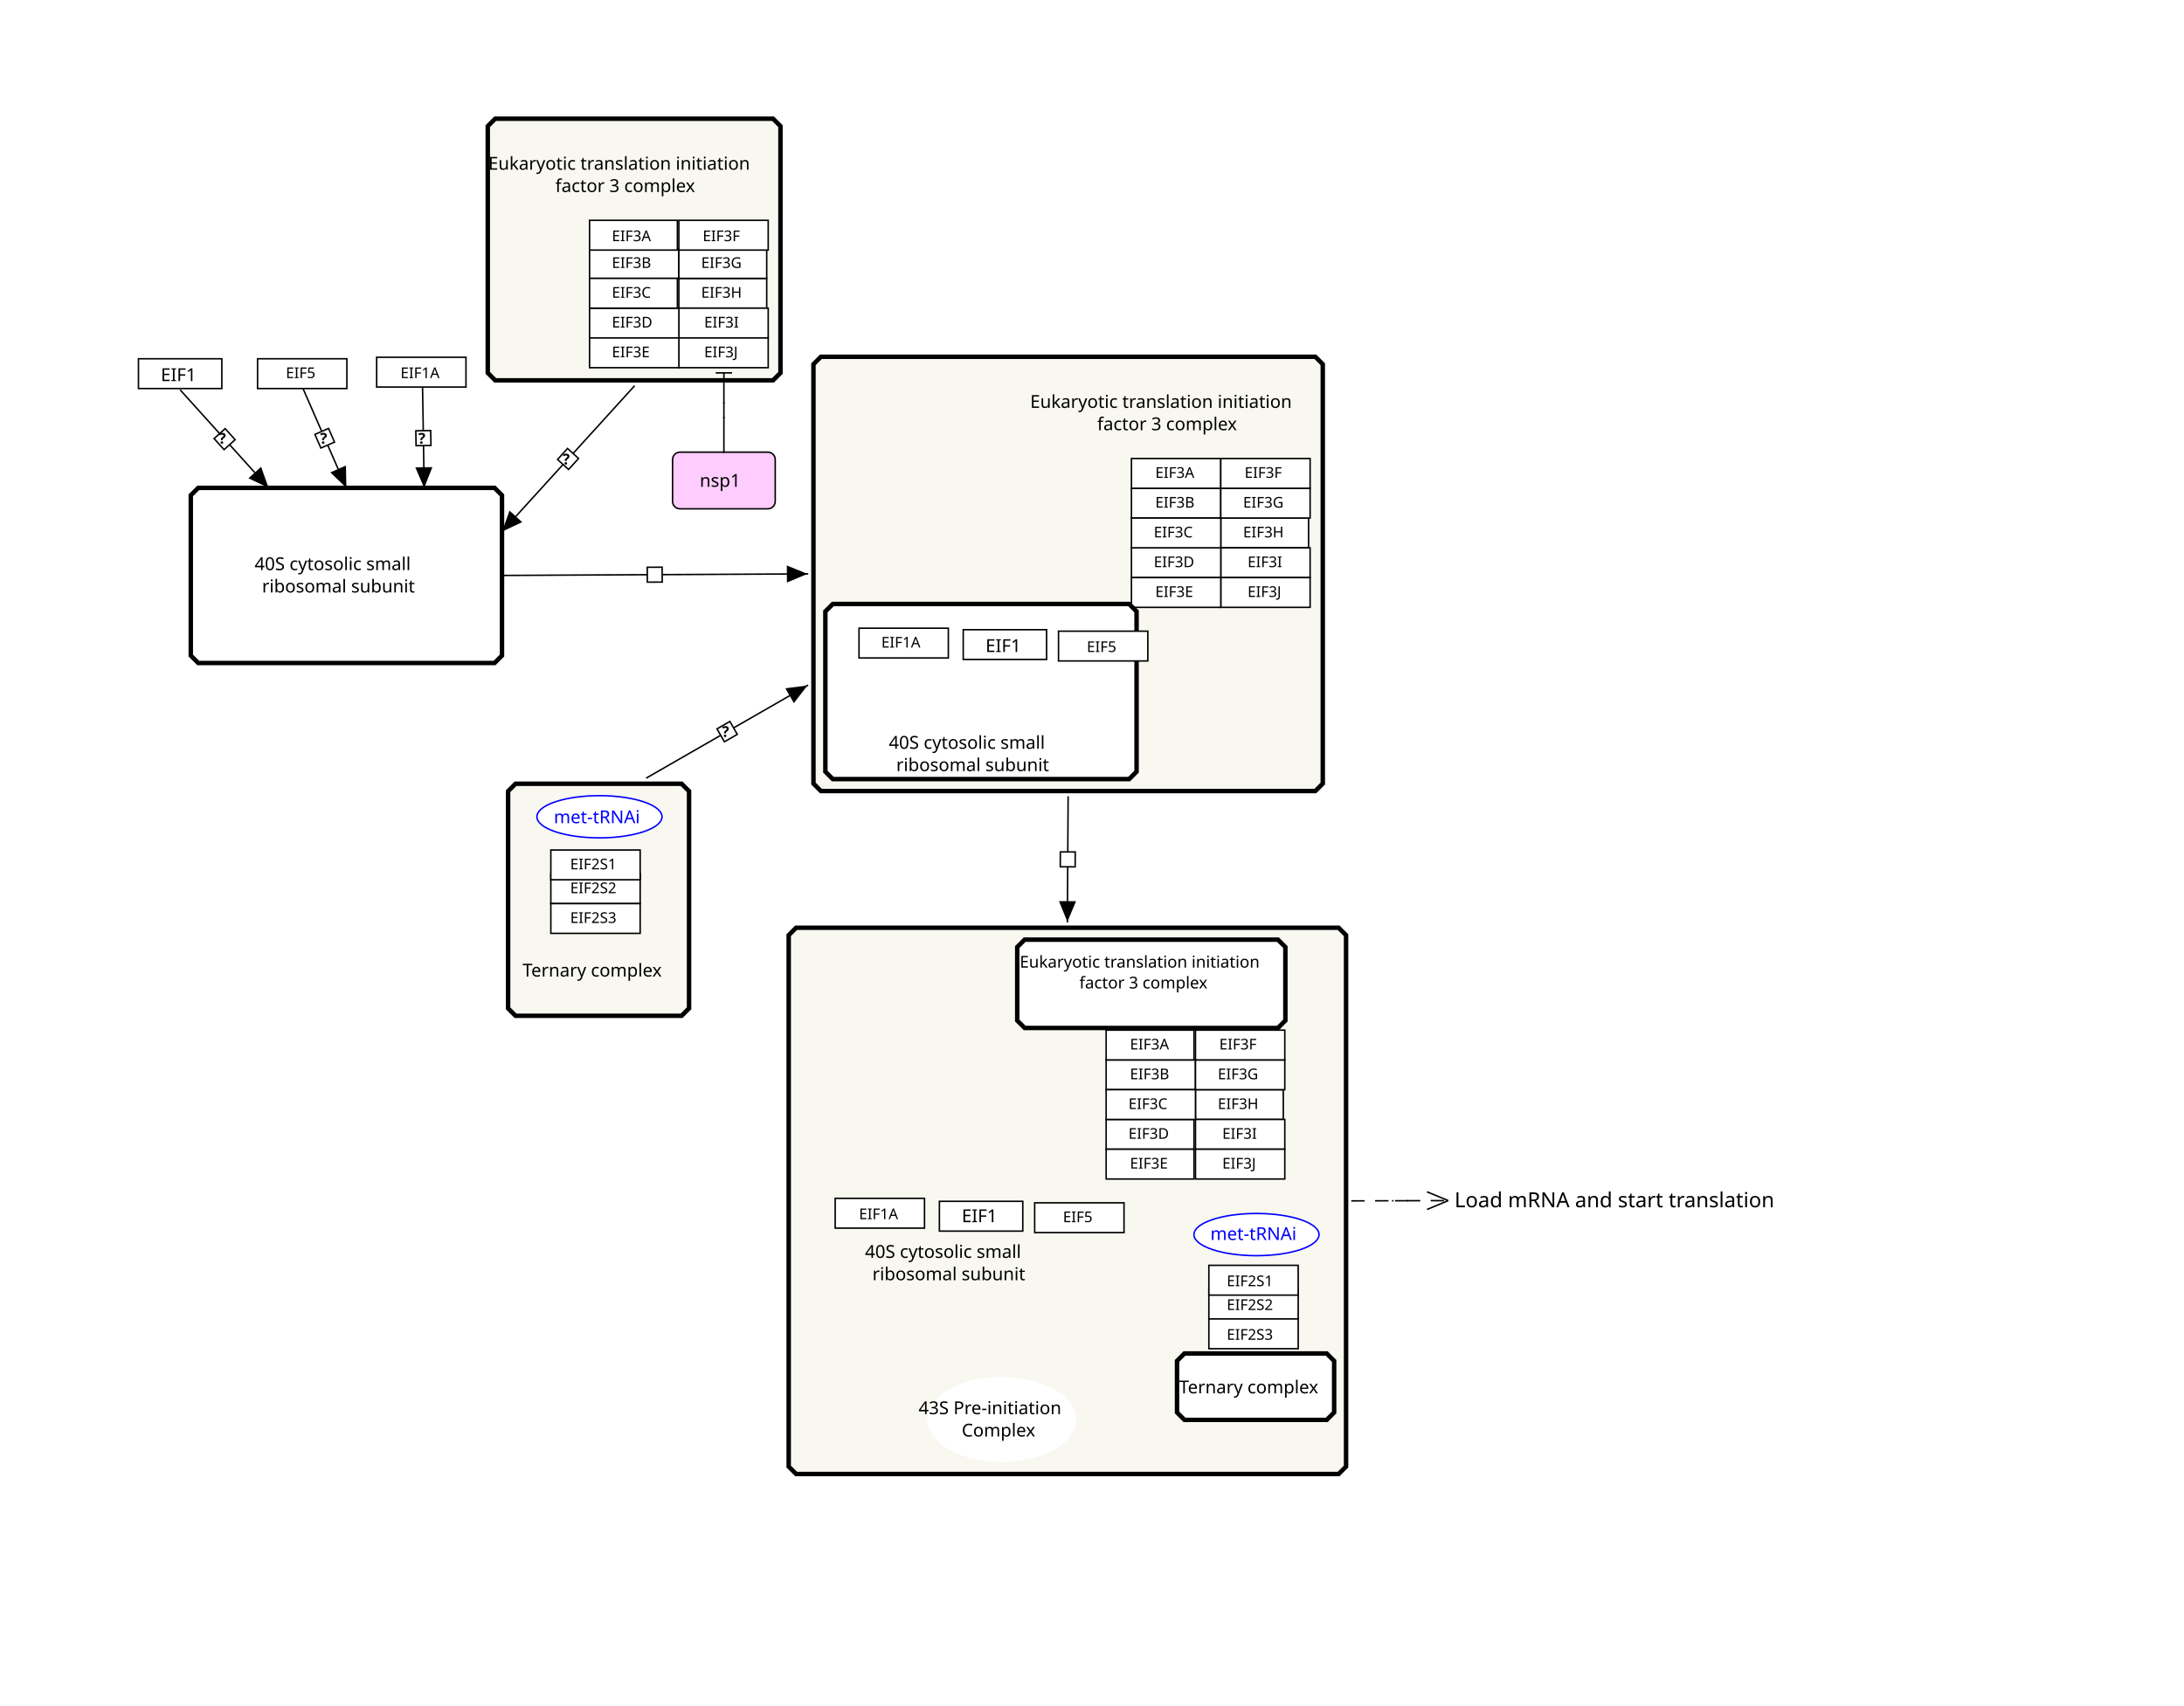
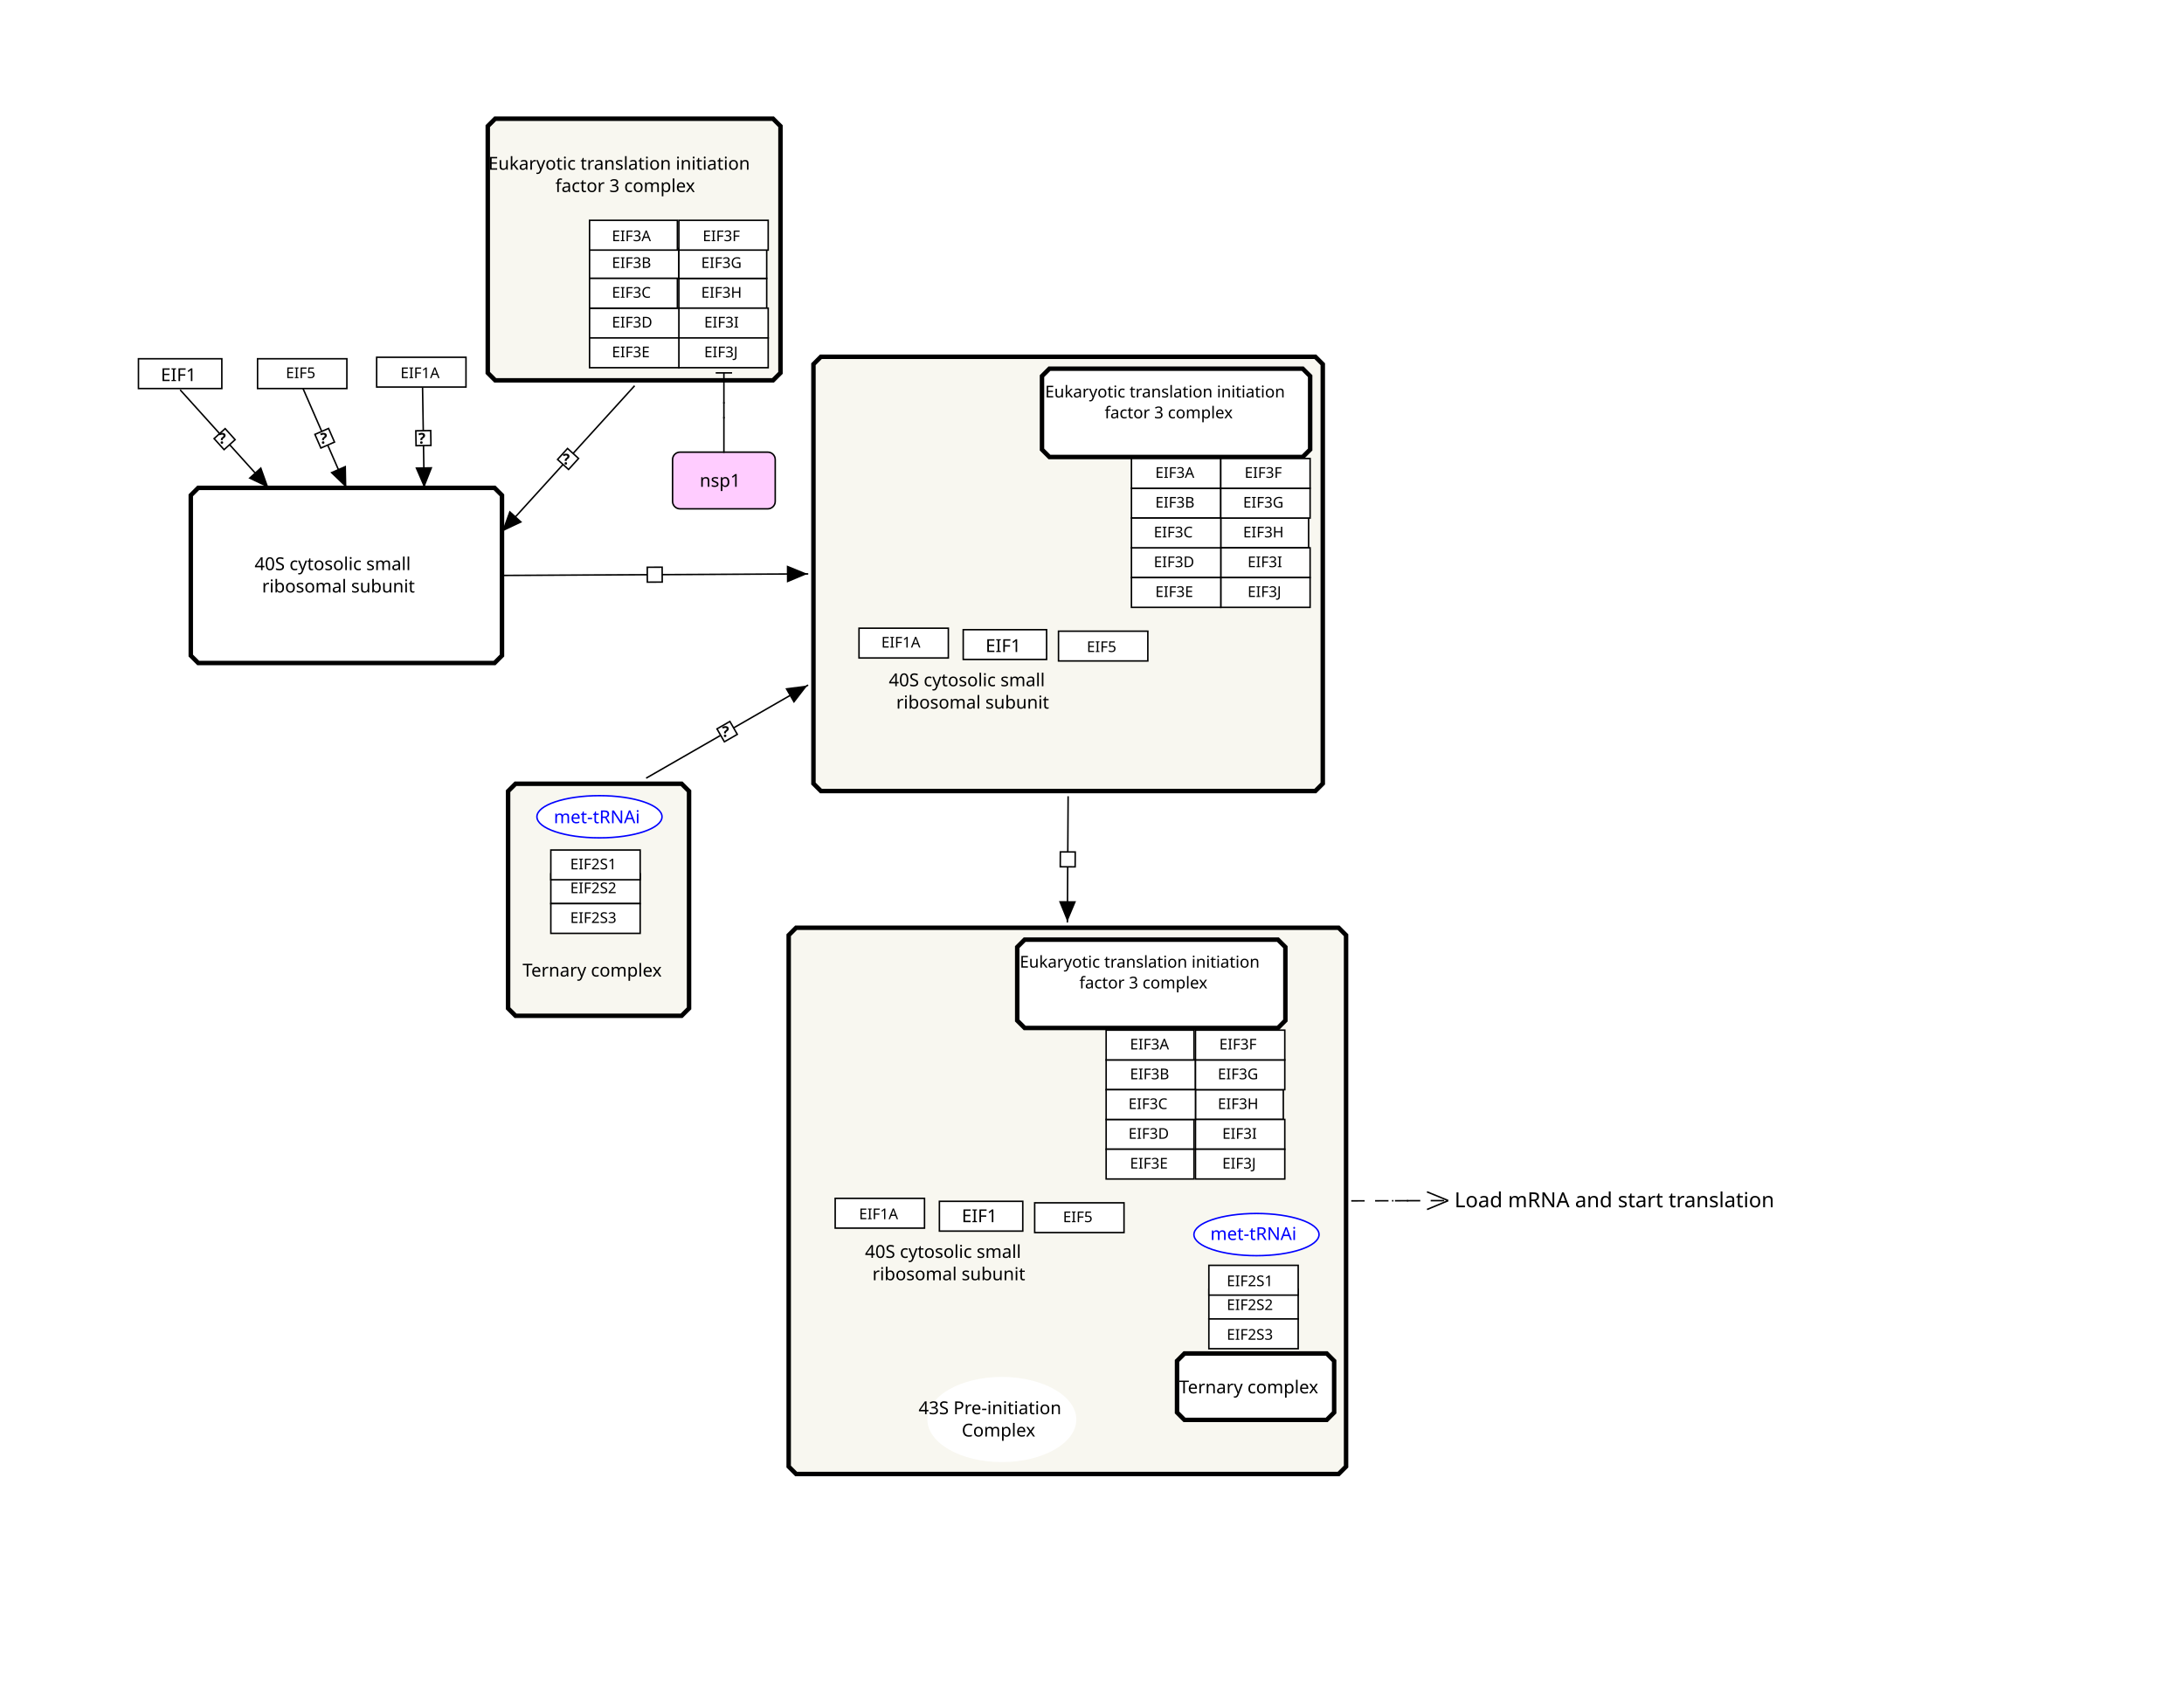
<svg xmlns="http://www.w3.org/2000/svg" fill-opacity="1" color-rendering="auto" color-interpolation="auto" text-rendering="auto" stroke="black" stroke-linecap="square" stroke-miterlimit="10" shape-rendering="auto" stroke-opacity="1" fill="black" stroke-dasharray="none" font-weight="normal" stroke-width="1" viewBox="0 0 1467 1146" font-family="'Dialog'" font-style="normal" stroke-linejoin="miter" font-size="12px" stroke-dashoffset="0" image-rendering="auto">
  <defs id="genericDefs" />
  <g />
  <defs id="genericDefs" />
  <g>
    <g fill="white" text-rendering="geometricPrecision" color-interpolation="linearRGB" color-rendering="optimizeQuality" stroke="white" image-rendering="optimizeQuality">
      <rect x="-1" width="1469" height="1148" y="-1" stroke="none" />
      <path fill="rgb(248,247,240)" d="M551.399 239.663 L883.521 239.663 L888.521 244.663 L888.521 526.374 L883.521 531.374 L551.399 531.374 L546.399 526.374 L546.399 244.663 Z" fill-rule="evenodd" stroke="none" />
      <path fill="none" d="M551.399 239.663 L883.521 239.663 L888.521 244.663 L888.521 526.374 L883.521 531.374 L551.399 531.374 L546.399 526.374 L546.399 244.663 Z" stroke-width="3" fill-rule="evenodd" stroke="black" />
-       <text fill="black" x="692" xml:space="preserve" y="274" font-family="sans-serif" stroke="none">Eukaryotic translation initiation</text>
-       <text fill="black" x="737" xml:space="preserve" y="289" font-family="sans-serif" stroke="none">factor 3 complex</text>
+       <text fill="black" x="597" xml:space="preserve" y="461" font-family="sans-serif" stroke="none">40S cytosolic small </text>
+       <text fill="black" x="602" xml:space="preserve" y="476" font-family="sans-serif" stroke="none">ribosomal subunit</text>
+       <path d="M704.908 247.663 L875.03 247.663 L880.03 252.663 L880.03 301.987 L875.03 306.987 L704.908 306.987 L699.908 301.987 L699.908 252.663 Z" stroke="none" fill-rule="evenodd" />
+       <path fill="none" d="M704.908 247.663 L875.03 247.663 L880.03 252.663 L880.03 301.987 L875.03 306.987 L704.908 306.987 L699.908 301.987 L699.908 252.663 Z" stroke-width="3" fill-rule="evenodd" stroke="black" />
+     </g>
+     <g text-rendering="geometricPrecision" font-size="11px" font-family="sans-serif" color-interpolation="linearRGB" color-rendering="optimizeQuality" image-rendering="optimizeQuality">
+       <text x="702" xml:space="preserve" y="267" stroke="none">Eukaryotic translation initiation</text>
+       <text x="742" xml:space="preserve" y="281" stroke="none">factor 3 complex</text>
+       <text x="789" xml:space="preserve" y="295" stroke="none" />
+     </g>
+     <g fill="white" text-rendering="geometricPrecision" color-interpolation="linearRGB" color-rendering="optimizeQuality" stroke="white" image-rendering="optimizeQuality">
      <rect x="760" width="60" height="20" y="328" stroke="none" />
      <rect fill="none" x="760" width="60" height="20" y="328" stroke="black" />
    </g>
    <g text-rendering="geometricPrecision" font-size="10px" font-family="sans-serif" color-interpolation="linearRGB" color-rendering="optimizeQuality" image-rendering="optimizeQuality">
      <text x="776" xml:space="preserve" y="341" stroke="none">EIF3B</text>
    </g>
    <g fill="white" text-rendering="geometricPrecision" color-interpolation="linearRGB" color-rendering="optimizeQuality" stroke="white" image-rendering="optimizeQuality">
      <rect x="820" width="59" height="20" y="348" stroke="none" />
      <rect fill="none" x="820" width="59" height="20" y="348" stroke="black" />
    </g>
    <g text-rendering="geometricPrecision" font-size="10px" font-family="sans-serif" color-interpolation="linearRGB" color-rendering="optimizeQuality" image-rendering="optimizeQuality">
      <text x="835" xml:space="preserve" y="361" stroke="none">EIF3H</text>
    </g>
    <g fill="white" text-rendering="geometricPrecision" color-interpolation="linearRGB" color-rendering="optimizeQuality" stroke="white" image-rendering="optimizeQuality">
      <rect x="820" width="60" height="20" y="368" stroke="none" />
      <rect fill="none" x="820" width="60" height="20" y="368" stroke="black" />
    </g>
    <g text-rendering="geometricPrecision" font-size="10px" font-family="sans-serif" color-interpolation="linearRGB" color-rendering="optimizeQuality" image-rendering="optimizeQuality">
      <text x="838" xml:space="preserve" y="381" stroke="none">EIF3I</text>
    </g>
    <g fill="white" text-rendering="geometricPrecision" color-interpolation="linearRGB" color-rendering="optimizeQuality" stroke="white" image-rendering="optimizeQuality">
      <rect x="820" width="60" height="20" y="328" stroke="none" />
      <rect fill="none" x="820" width="60" height="20" y="328" stroke="black" />
    </g>
    <g text-rendering="geometricPrecision" font-size="10px" font-family="sans-serif" color-interpolation="linearRGB" color-rendering="optimizeQuality" image-rendering="optimizeQuality">
      <text x="835" xml:space="preserve" y="341" stroke="none">EIF3G</text>
    </g>
    <g fill="white" text-rendering="geometricPrecision" color-interpolation="linearRGB" color-rendering="optimizeQuality" stroke="white" image-rendering="optimizeQuality">
      <rect x="760" width="60" height="20" y="368" stroke="none" />
      <rect fill="none" x="760" width="60" height="20" y="368" stroke="black" />
    </g>
    <g text-rendering="geometricPrecision" font-size="10px" font-family="sans-serif" color-interpolation="linearRGB" color-rendering="optimizeQuality" image-rendering="optimizeQuality">
      <text x="775" xml:space="preserve" y="381" stroke="none">EIF3D</text>
    </g>
    <g fill="white" text-rendering="geometricPrecision" color-interpolation="linearRGB" color-rendering="optimizeQuality" stroke="white" image-rendering="optimizeQuality">
      <rect x="820" width="60" height="20" y="388" stroke="none" />
      <rect fill="none" x="820" width="60" height="20" y="388" stroke="black" />
    </g>
    <g text-rendering="geometricPrecision" font-size="10px" font-family="sans-serif" color-interpolation="linearRGB" color-rendering="optimizeQuality" image-rendering="optimizeQuality">
      <text x="838" xml:space="preserve" y="401" stroke="none">EIF3J</text>
    </g>
    <g fill="white" text-rendering="geometricPrecision" color-interpolation="linearRGB" color-rendering="optimizeQuality" stroke="white" image-rendering="optimizeQuality">
      <rect x="760" width="60" height="20" y="388" stroke="none" />
      <rect fill="none" x="760" width="60" height="20" y="388" stroke="black" />
    </g>
    <g text-rendering="geometricPrecision" font-size="10px" font-family="sans-serif" color-interpolation="linearRGB" color-rendering="optimizeQuality" image-rendering="optimizeQuality">
      <text x="776" xml:space="preserve" y="401" stroke="none">EIF3E</text>
    </g>
    <g fill="white" text-rendering="geometricPrecision" color-interpolation="linearRGB" color-rendering="optimizeQuality" stroke="white" image-rendering="optimizeQuality">
      <rect x="760" width="60" height="20" y="348" stroke="none" />
      <rect fill="none" x="760" width="60" height="20" y="348" stroke="black" />
    </g>
    <g text-rendering="geometricPrecision" font-size="10px" font-family="sans-serif" color-interpolation="linearRGB" color-rendering="optimizeQuality" image-rendering="optimizeQuality">
      <text x="775" xml:space="preserve" y="361" stroke="none">EIF3C</text>
    </g>
    <g fill="white" text-rendering="geometricPrecision" color-interpolation="linearRGB" color-rendering="optimizeQuality" stroke="white" image-rendering="optimizeQuality">
      <rect x="760" width="60" height="20" y="308" stroke="none" />
      <rect fill="none" x="760" width="60" height="20" y="308" stroke="black" />
    </g>
    <g text-rendering="geometricPrecision" font-size="10px" font-family="sans-serif" color-interpolation="linearRGB" color-rendering="optimizeQuality" image-rendering="optimizeQuality">
      <text x="776" xml:space="preserve" y="321" stroke="none">EIF3A</text>
    </g>
    <g fill="white" text-rendering="geometricPrecision" color-interpolation="linearRGB" color-rendering="optimizeQuality" stroke="white" image-rendering="optimizeQuality">
      <rect x="820" width="60" height="20" y="308" stroke="none" />
      <rect fill="none" x="820" width="60" height="20" y="308" stroke="black" />
    </g>
    <g text-rendering="geometricPrecision" font-size="10px" font-family="sans-serif" color-interpolation="linearRGB" color-rendering="optimizeQuality" image-rendering="optimizeQuality">
      <text x="836" xml:space="preserve" y="321" stroke="none">EIF3F</text>
-     </g>
-     <g fill="white" text-rendering="geometricPrecision" color-interpolation="linearRGB" color-rendering="optimizeQuality" stroke="white" image-rendering="optimizeQuality">
-       <path d="M559.399 405.727 L758.433 405.727 L763.433 410.727 L763.433 518.374 L758.433 523.374 L559.399 523.374 L554.399 518.374 L554.399 410.727 Z" stroke="none" fill-rule="evenodd" />
-       <path fill="none" d="M559.399 405.727 L758.433 405.727 L763.433 410.727 L763.433 518.374 L758.433 523.374 L559.399 523.374 L554.399 518.374 L554.399 410.727 Z" stroke-width="3" fill-rule="evenodd" stroke="black" />
-       <text fill="black" x="597" xml:space="preserve" y="503" font-family="sans-serif" stroke="none">40S cytosolic small </text>
-       <text fill="black" x="602" xml:space="preserve" y="518" font-family="sans-serif" stroke="none">ribosomal subunit</text>
-       <path fill="none" d="M283.848 260.891 L284.307 289.312" stroke="black" />
-       <path fill="none" d="M284.468 299.31 L284.926 327.731" stroke="black" />
-       <path fill="black" d="M278.963 313.967 L284.926 327.731 L290.442 313.782 Z" stroke="none" />
-       <rect x="279.387" width="10" height="10" y="289.311" transform="translate(284.3872,294.3111) rotate(89.0755) translate(-284.3872,-294.3111)" stroke="none" />
-       <rect x="279.387" y="289.311" transform="translate(284.3872,294.3111) rotate(89.0755) translate(-284.3872,-294.3111)" fill="none" width="10" height="10" stroke="black" />
+       <path fill="none" d="M283.848 260.891 L284.307 289.312" />
+       <path fill="none" d="M284.468 299.31 L284.926 327.731" />
+       <path d="M278.963 313.967 L284.926 327.731 L290.442 313.782 Z" stroke="none" />
+     </g>
+     <g transform="translate(284.3872,294.3111) rotate(89.0755) translate(-284.3872,-294.3111)" fill="white" text-rendering="geometricPrecision" color-rendering="optimizeQuality" image-rendering="optimizeQuality" color-interpolation="linearRGB" stroke="white">
+       <rect x="279.387" width="10" height="10" y="289.311" stroke="none" />
+       <rect fill="none" x="279.387" width="10" height="10" y="289.311" stroke="black" />
    </g>
    <g font-size="10px" text-rendering="geometricPrecision" image-rendering="optimizeQuality" color-rendering="optimizeQuality" font-family="sans-serif" color-interpolation="linearRGB" font-weight="bold">
      <text x="281" xml:space="preserve" y="298" stroke="none">?</text>
    </g>
    <g fill="rgb(248,247,240)" text-rendering="geometricPrecision" color-interpolation="linearRGB" color-rendering="optimizeQuality" stroke="rgb(248,247,240)" image-rendering="optimizeQuality">
      <path d="M346.29 526.491 L457.832 526.491 L462.832 531.491 L462.832 677.37 L457.832 682.37 L346.29 682.37 L341.29 677.37 L341.29 531.491 Z" stroke="none" fill-rule="evenodd" />
      <path fill="none" d="M346.29 526.491 L457.832 526.491 L462.832 531.491 L462.832 677.37 L457.832 682.37 L346.29 682.37 L341.29 677.37 L341.29 531.491 Z" stroke-width="3" fill-rule="evenodd" stroke="black" />
      <text fill="black" x="351" xml:space="preserve" y="656" font-family="sans-serif" stroke="none">Ternary complex</text>
      <path fill="none" d="M434.446 522.491 L484.088 493.96" stroke="black" />
      <path fill="none" d="M492.758 488.977 L542.399 460.446" stroke="black" />
      <path fill="black" d="M533.245 472.329 L542.399 460.446 L527.524 462.375 Z" stroke="none" />
      <rect x="483.423" y="486.469" transform="translate(488.423,491.4686) rotate(-29.8877) translate(-488.423,-491.4686)" fill="white" width="10" height="10" stroke="none" />
      <rect x="483.423" y="486.469" transform="translate(488.423,491.4686) rotate(-29.8877) translate(-488.423,-491.4686)" fill="none" width="10" height="10" stroke="black" />
    </g>
    <g font-size="10px" text-rendering="geometricPrecision" image-rendering="optimizeQuality" color-rendering="optimizeQuality" font-family="sans-serif" color-interpolation="linearRGB" font-weight="bold">
      <text x="485" xml:space="preserve" y="495" stroke="none">?</text>
    </g>
    <g text-rendering="geometricPrecision" stroke-dasharray="8,8" color-interpolation="linearRGB" color-rendering="optimizeQuality" image-rendering="optimizeQuality">
      <path fill="none" d="M908.153 806.693 L935.493 806.618" />
      <path fill="none" d="M945.493 806.591 L972.833 806.515" />
      <path stroke-dasharray="none" fill="none" d="M958.991 812.294 L972.833 806.515 L958.959 800.813" />
      <path fill="none" d="M935.493 806.618 L935.493 806.618" />
      <path fill="none" d="M945.493 806.591 L945.493 806.591" />
      <line y2="806.618" fill="none" x1="945.493" x2="935.493" y1="806.591" />
      <path fill="rgb(248,247,240)" stroke-dasharray="none" d="M332.635 79.735 L519.248 79.735 L524.248 84.735 L524.248 250.487 L519.248 255.487 L332.635 255.487 L327.635 250.487 L327.635 84.735 Z" fill-rule="evenodd" stroke="none" />
      <path fill="none" stroke-width="3" stroke-dasharray="none" d="M332.635 79.735 L519.248 79.735 L524.248 84.735 L524.248 250.487 L519.248 255.487 L332.635 255.487 L327.635 250.487 L327.635 84.735 Z" fill-rule="evenodd" />
      <text x="328" xml:space="preserve" stroke-dasharray="none" y="114" font-family="sans-serif" stroke="none">Eukaryotic translation initiation</text>
      <text x="373" xml:space="preserve" stroke-dasharray="none" y="129" font-family="sans-serif" stroke="none">factor 3 complex</text>
      <path stroke-dasharray="none" fill="none" d="M425.941 259.487 L384.926 304.615" />
      <path stroke-dasharray="none" fill="none" d="M378.2 312.015 L337.185 357.143" />
      <path stroke-dasharray="none" d="M342.258 343.027 L337.185 357.143 L350.754 350.748 Z" stroke="none" />
      <path stroke-dasharray="none" fill="none" d="M384.926 304.615 L384.926 304.615" />
      <path stroke-dasharray="none" fill="none" d="M378.2 312.015 L378.2 312.015" />
      <rect x="376.563" y="303.315" transform="translate(381.563,308.3148) rotate(132.2666) translate(-381.563,-308.3148)" fill="white" width="10" stroke-dasharray="none" height="10" stroke="none" />
      <rect x="376.563" y="303.315" transform="translate(381.563,308.3148) rotate(132.2666) translate(-381.563,-308.3148)" fill="none" width="10" stroke-dasharray="none" height="10" />
    </g>
    <g font-size="10px" text-rendering="geometricPrecision" image-rendering="optimizeQuality" color-rendering="optimizeQuality" font-family="sans-serif" color-interpolation="linearRGB" font-weight="bold">
      <text x="378" xml:space="preserve" y="312" stroke="none">?</text>
      <path fill="none" d="M203.555 261.046 L216.111 289.806" />
      <path fill="none" d="M220.112 298.971 L232.668 327.731" />
      <path d="M221.863 317.327 L232.668 327.731 L232.384 312.734 Z" stroke="none" />
    </g>
    <g transform="translate(218.1115,294.3886) rotate(66.415) translate(-218.1115,-294.3886)" fill="white" text-rendering="geometricPrecision" color-rendering="optimizeQuality" image-rendering="optimizeQuality" color-interpolation="linearRGB" stroke="white">
      <rect x="213.112" width="10" height="10" y="289.389" stroke="none" />
      <rect fill="none" x="213.112" width="10" height="10" y="289.389" stroke="black" />
    </g>
    <g font-size="10px" text-rendering="geometricPrecision" image-rendering="optimizeQuality" color-rendering="optimizeQuality" font-family="sans-serif" color-interpolation="linearRGB" font-weight="bold">
      <text x="215" xml:space="preserve" y="298" stroke="none">?</text>
      <path fill="none" d="M337.185 386.555 L434.792 386.062" />
      <path fill="none" d="M444.792 386.011 L542.399 385.519" />
      <path d="M528.57 391.329 L542.399 385.519 L528.513 379.848 Z" stroke="none" />
      <path fill="none" d="M434.792 386.062 L434.792 386.062" />
      <path fill="none" d="M444.792 386.011 L444.792 386.011" />
    </g>
    <g transform="translate(439.7922,386.0366) rotate(-0.2893) translate(-439.7922,-386.0366)" fill="white" text-rendering="geometricPrecision" color-rendering="optimizeQuality" image-rendering="optimizeQuality" color-interpolation="linearRGB" stroke="white">
      <rect x="434.792" width="10" height="10" y="381.037" stroke="none" />
      <rect fill="none" x="434.792" width="10" height="10" y="381.037" stroke="black" />
    </g>
    <g font-size="10px" text-rendering="geometricPrecision" image-rendering="optimizeQuality" color-rendering="optimizeQuality" font-family="sans-serif" color-interpolation="linearRGB" font-weight="bold">
      <text x="439" xml:space="preserve" y="390" stroke="none" />
    </g>
    <g fill="rgb(248,247,240)" text-rendering="geometricPrecision" color-interpolation="linearRGB" color-rendering="optimizeQuality" stroke="rgb(248,247,240)" image-rendering="optimizeQuality">
      <path d="M534.762 623.216 L899.153 623.216 L904.153 628.216 L904.153 985.171 L899.153 990.171 L534.762 990.171 L529.762 985.171 L529.762 628.216 Z" stroke="none" fill-rule="evenodd" />
      <path fill="none" d="M534.762 623.216 L899.153 623.216 L904.153 628.216 L904.153 985.171 L899.153 990.171 L534.762 990.171 L529.762 985.171 L529.762 628.216 Z" stroke-width="3" fill-rule="evenodd" stroke="black" />
      <text fill="black" x="581" xml:space="preserve" y="845" font-family="sans-serif" stroke="none">40S cytosolic small </text>
      <text fill="black" x="586" xml:space="preserve" y="860" font-family="sans-serif" stroke="none">ribosomal subunit</text>
      <path fill="none" d="M717.46 535.374 L717.239 572.295" stroke="black" />
      <path fill="none" d="M717.179 582.295 L716.957 619.216" stroke="black" />
      <path fill="black" d="M711.3 605.323 L716.957 619.216 L722.781 605.392 Z" stroke="none" />
      <rect x="712.209" y="572.295" transform="translate(717.2089,577.2947) rotate(90.3438) translate(-717.2089,-577.2947)" fill="white" width="10" height="10" stroke="none" />
      <rect x="712.209" y="572.295" transform="translate(717.2089,577.2947) rotate(90.3438) translate(-717.2089,-577.2947)" fill="none" width="10" height="10" stroke="black" />
    </g>
    <g font-size="10px" text-rendering="geometricPrecision" image-rendering="optimizeQuality" color-rendering="optimizeQuality" font-family="sans-serif" color-interpolation="linearRGB" font-weight="bold">
      <text x="717" xml:space="preserve" y="581" stroke="none" />
      <path fill="none" d="M121.334 262.244 L147.523 291.275" />
      <path fill="none" d="M154.221 298.7 L180.41 327.731" />
      <path d="M166.865 321.286 L180.41 327.731 L175.389 313.596 Z" stroke="none" />
      <path fill="none" d="M147.523 291.275 L147.523 291.275" />
      <path fill="none" d="M154.221 298.7 L154.221 298.7" />
    </g>
    <g transform="translate(150.8716,294.9876) rotate(47.9462) translate(-150.8716,-294.9876)" fill="white" text-rendering="geometricPrecision" color-rendering="optimizeQuality" image-rendering="optimizeQuality" color-interpolation="linearRGB" stroke="white">
      <rect x="145.872" width="10" height="10" y="289.988" stroke="none" />
      <rect fill="none" x="145.872" width="10" height="10" y="289.988" stroke="black" />
    </g>
    <g font-size="10px" text-rendering="geometricPrecision" image-rendering="optimizeQuality" color-rendering="optimizeQuality" font-family="sans-serif" color-interpolation="linearRGB" font-weight="bold">
      <text x="147" xml:space="preserve" y="298" stroke="none">?</text>
    </g>
    <g fill="white" text-rendering="geometricPrecision" color-interpolation="linearRGB" color-rendering="optimizeQuality" stroke="white" image-rendering="optimizeQuality">
      <ellipse rx="114.446" ry="12.5" cx="1087.28" cy="806.515" stroke="none" />
    </g>
    <g text-rendering="geometricPrecision" font-size="14px" font-family="sans-serif" color-interpolation="linearRGB" color-rendering="optimizeQuality" image-rendering="optimizeQuality">
      <text x="977" xml:space="preserve" y="811" stroke="none">Load mRNA and start translation</text>
    </g>
-     <g fill="white" text-rendering="geometricPrecision" color-interpolation="linearRGB" color-rendering="optimizeQuality" stroke="white" image-rendering="optimizeQuality">
-       <ellipse rx="50.019" ry="28.607" cx="672.945" cy="953.564" stroke="none" />
-       <text fill="black" x="617" xml:space="preserve" y="950" font-family="sans-serif" stroke="none">43S Pre-initiation </text>
-       <text fill="black" x="646" xml:space="preserve" y="965" font-family="sans-serif" stroke="none">Complex</text>
-       <rect x="451.77" y="303.723" fill="rgb(255,204,255)" width="68.956" rx="5" ry="5" height="38.084" stroke="none" />
+     <g fill="rgb(255,204,255)" text-rendering="geometricPrecision" color-interpolation="linearRGB" color-rendering="optimizeQuality" stroke="rgb(255,204,255)" image-rendering="optimizeQuality">
+       <rect x="451.77" y="303.723" width="68.956" rx="5" ry="5" height="38.084" stroke="none" />
      <rect x="451.77" y="303.723" fill="none" width="68.956" rx="5" ry="5" height="38.084" stroke="black" />
      <text fill="black" x="470" xml:space="preserve" y="327" font-family="sans-serif" stroke="none">nsp1</text>
-       <path d="M133.151 327.731 L332.185 327.731 L337.185 332.731 L337.185 440.378 L332.185 445.378 L133.151 445.378 L128.151 440.378 L128.151 332.731 Z" stroke="none" fill-rule="evenodd" />
+       <path fill="white" d="M133.151 327.731 L332.185 327.731 L337.185 332.731 L337.185 440.378 L332.185 445.378 L133.151 445.378 L128.151 440.378 L128.151 332.731 Z" fill-rule="evenodd" stroke="none" />
      <path fill="none" d="M133.151 327.731 L332.185 327.731 L337.185 332.731 L337.185 440.378 L332.185 445.378 L133.151 445.378 L128.151 440.378 L128.151 332.731 Z" stroke-width="3" fill-rule="evenodd" stroke="black" />
      <text fill="black" x="171" xml:space="preserve" y="383" font-family="sans-serif" stroke="none">40S cytosolic small </text>
      <text fill="black" x="176" xml:space="preserve" y="398" font-family="sans-serif" stroke="none">ribosomal subunit</text>
-       <ellipse rx="42.013" ry="14.171" cx="402.661" cy="548.662" stroke="none" />
+       <ellipse rx="50.019" fill="white" ry="28.607" cx="672.945" cy="953.564" stroke="none" />
+       <text fill="black" x="617" xml:space="preserve" y="950" font-family="sans-serif" stroke="none">43S Pre-initiation </text>
+       <text fill="black" x="646" xml:space="preserve" y="965" font-family="sans-serif" stroke="none">Complex</text>
+       <ellipse rx="42.013" fill="white" ry="14.171" cx="402.661" cy="548.662" stroke="none" />
      <ellipse rx="42.013" fill="none" ry="14.171" cx="402.661" cy="548.662" stroke="blue" />
      <text fill="blue" x="372" xml:space="preserve" y="553" font-family="sans-serif" stroke="none">met-tRNAi</text>
-       <rect x="396" width="60" height="20" y="167" stroke="none" />
+       <rect fill="white" x="396" width="60" height="20" y="167" stroke="none" />
      <rect fill="none" x="396" width="60" height="20" y="167" stroke="black" />
    </g>
    <g text-rendering="geometricPrecision" font-size="10px" font-family="sans-serif" color-interpolation="linearRGB" color-rendering="optimizeQuality" image-rendering="optimizeQuality">
      <text x="411" xml:space="preserve" y="180" stroke="none">EIF3B</text>
    </g>
    <g fill="white" text-rendering="geometricPrecision" color-interpolation="linearRGB" color-rendering="optimizeQuality" stroke="white" image-rendering="optimizeQuality">
      <rect x="456" width="59" height="20" y="187" stroke="none" />
      <rect fill="none" x="456" width="59" height="20" y="187" stroke="black" />
    </g>
    <g text-rendering="geometricPrecision" font-size="10px" font-family="sans-serif" color-interpolation="linearRGB" color-rendering="optimizeQuality" image-rendering="optimizeQuality">
      <text x="471" xml:space="preserve" y="200" stroke="none">EIF3H</text>
    </g>
    <g fill="white" text-rendering="geometricPrecision" color-interpolation="linearRGB" color-rendering="optimizeQuality" stroke="white" image-rendering="optimizeQuality">
      <rect x="370" width="60" height="20" y="587" stroke="none" />
      <rect fill="none" x="370" width="60" height="20" y="587" stroke="black" />
    </g>
    <g text-rendering="geometricPrecision" font-size="10px" font-family="sans-serif" color-interpolation="linearRGB" color-rendering="optimizeQuality" image-rendering="optimizeQuality">
      <text x="383" xml:space="preserve" y="600" stroke="none">EIF2S2</text>
    </g>
    <g fill="white" text-rendering="geometricPrecision" color-interpolation="linearRGB" color-rendering="optimizeQuality" stroke="white" image-rendering="optimizeQuality">
      <rect x="370" width="60" height="20" y="607" stroke="none" />
      <rect fill="none" x="370" width="60" height="20" y="607" stroke="black" />
    </g>
    <g text-rendering="geometricPrecision" font-size="10px" font-family="sans-serif" color-interpolation="linearRGB" color-rendering="optimizeQuality" image-rendering="optimizeQuality">
      <text x="383" xml:space="preserve" y="620" stroke="none">EIF2S3</text>
    </g>
    <g fill="white" text-rendering="geometricPrecision" color-interpolation="linearRGB" color-rendering="optimizeQuality" stroke="white" image-rendering="optimizeQuality">
      <rect x="456" width="60" height="20" y="207" stroke="none" />
      <rect fill="none" x="456" width="60" height="20" y="207" stroke="black" />
    </g>
    <g text-rendering="geometricPrecision" font-size="10px" font-family="sans-serif" color-interpolation="linearRGB" color-rendering="optimizeQuality" image-rendering="optimizeQuality">
      <text x="473" xml:space="preserve" y="220" stroke="none">EIF3I</text>
    </g>
    <g fill="white" text-rendering="geometricPrecision" color-interpolation="linearRGB" color-rendering="optimizeQuality" stroke="white" image-rendering="optimizeQuality">
      <rect x="711" width="60" height="20" y="424" stroke="none" />
      <rect fill="none" x="711" width="60" height="20" y="424" stroke="black" />
    </g>
    <g text-rendering="geometricPrecision" font-size="10px" font-family="sans-serif" color-interpolation="linearRGB" color-rendering="optimizeQuality" image-rendering="optimizeQuality">
      <text x="730" xml:space="preserve" y="438" stroke="none">EIF5</text>
    </g>
    <g fill="white" text-rendering="geometricPrecision" color-interpolation="linearRGB" color-rendering="optimizeQuality" stroke="white" image-rendering="optimizeQuality">
      <rect x="456" width="59" height="20" y="167" stroke="none" />
      <rect fill="none" x="456" width="59" height="20" y="167" stroke="black" />
    </g>
    <g text-rendering="geometricPrecision" font-size="10px" font-family="sans-serif" color-interpolation="linearRGB" color-rendering="optimizeQuality" image-rendering="optimizeQuality">
      <text x="471" xml:space="preserve" y="180" stroke="none">EIF3G</text>
    </g>
    <g fill="white" text-rendering="geometricPrecision" color-interpolation="linearRGB" color-rendering="optimizeQuality" stroke="white" image-rendering="optimizeQuality">
      <rect x="396" width="60" height="20" y="207" stroke="none" />
      <rect fill="none" x="396" width="60" height="20" y="207" stroke="black" />
    </g>
    <g text-rendering="geometricPrecision" font-size="10px" font-family="sans-serif" color-interpolation="linearRGB" color-rendering="optimizeQuality" image-rendering="optimizeQuality">
      <text x="411" xml:space="preserve" y="220" stroke="none">EIF3D</text>
    </g>
    <g fill="white" text-rendering="geometricPrecision" color-interpolation="linearRGB" color-rendering="optimizeQuality" stroke="white" image-rendering="optimizeQuality">
      <rect x="370" width="60" height="20" y="571" stroke="none" />
      <rect fill="none" x="370" width="60" height="20" y="571" stroke="black" />
    </g>
    <g text-rendering="geometricPrecision" font-size="10px" font-family="sans-serif" color-interpolation="linearRGB" color-rendering="optimizeQuality" image-rendering="optimizeQuality">
      <text x="383" xml:space="preserve" y="584" stroke="none">EIF2S1</text>
    </g>
    <g fill="white" text-rendering="geometricPrecision" color-interpolation="linearRGB" color-rendering="optimizeQuality" stroke="white" image-rendering="optimizeQuality">
      <rect x="456" width="60" height="20" y="227" stroke="none" />
      <rect fill="none" x="456" width="60" height="20" y="227" stroke="black" />
    </g>
    <g text-rendering="geometricPrecision" font-size="10px" font-family="sans-serif" color-interpolation="linearRGB" color-rendering="optimizeQuality" image-rendering="optimizeQuality">
      <text x="473" xml:space="preserve" y="240" stroke="none">EIF3J</text>
    </g>
    <g fill="white" text-rendering="geometricPrecision" color-interpolation="linearRGB" color-rendering="optimizeQuality" stroke="white" image-rendering="optimizeQuality">
      <rect x="396" width="60" height="20" y="227" stroke="none" />
      <rect fill="none" x="396" width="60" height="20" y="227" stroke="black" />
    </g>
    <g text-rendering="geometricPrecision" font-size="10px" font-family="sans-serif" color-interpolation="linearRGB" color-rendering="optimizeQuality" image-rendering="optimizeQuality">
      <text x="411" xml:space="preserve" y="240" stroke="none">EIF3E</text>
    </g>
    <g fill="white" text-rendering="geometricPrecision" color-interpolation="linearRGB" color-rendering="optimizeQuality" stroke="white" image-rendering="optimizeQuality">
      <rect x="396" width="59" height="20" y="187" stroke="none" />
      <rect fill="none" x="396" width="59" height="20" y="187" stroke="black" />
    </g>
    <g text-rendering="geometricPrecision" font-size="10px" font-family="sans-serif" color-interpolation="linearRGB" color-rendering="optimizeQuality" image-rendering="optimizeQuality">
      <text x="411" xml:space="preserve" y="200" stroke="none">EIF3C</text>
    </g>
    <g fill="white" text-rendering="geometricPrecision" color-interpolation="linearRGB" color-rendering="optimizeQuality" stroke="white" image-rendering="optimizeQuality">
      <rect x="396" width="59" height="20" y="148" stroke="none" />
      <rect fill="none" x="396" width="59" height="20" y="148" stroke="black" />
    </g>
    <g text-rendering="geometricPrecision" font-size="10px" font-family="sans-serif" color-interpolation="linearRGB" color-rendering="optimizeQuality" image-rendering="optimizeQuality">
      <text x="411" xml:space="preserve" y="162" stroke="none">EIF3A</text>
    </g>
    <g fill="white" text-rendering="geometricPrecision" color-interpolation="linearRGB" color-rendering="optimizeQuality" stroke="white" image-rendering="optimizeQuality">
      <rect x="456" width="60" height="20" y="148" stroke="none" />
      <rect fill="none" x="456" width="60" height="20" y="148" stroke="black" />
    </g>
    <g text-rendering="geometricPrecision" font-size="10px" font-family="sans-serif" color-interpolation="linearRGB" color-rendering="optimizeQuality" image-rendering="optimizeQuality">
      <text x="472" xml:space="preserve" y="162" stroke="none">EIF3F</text>
    </g>
    <g fill="white" text-rendering="geometricPrecision" color-interpolation="linearRGB" color-rendering="optimizeQuality" stroke="white" image-rendering="optimizeQuality">
      <rect x="577" width="60" height="20" y="422" stroke="none" />
      <rect fill="none" x="577" width="60" height="20" y="422" stroke="black" />
    </g>
    <g text-rendering="geometricPrecision" font-size="10px" font-family="sans-serif" color-interpolation="linearRGB" color-rendering="optimizeQuality" image-rendering="optimizeQuality">
      <text x="592" xml:space="preserve" y="435" stroke="none">EIF1A</text>
    </g>
    <g fill="white" text-rendering="geometricPrecision" color-interpolation="linearRGB" color-rendering="optimizeQuality" stroke="white" image-rendering="optimizeQuality">
      <rect x="647" width="56" height="20" y="423" stroke="none" />
      <rect fill="none" x="647" width="56" height="20" y="423" stroke="black" />
      <text fill="black" x="662" xml:space="preserve" y="438" font-family="sans-serif" stroke="none">EIF1</text>
      <rect x="173" width="60" height="20" y="241" stroke="none" />
      <rect fill="none" x="173" width="60" height="20" y="241" stroke="black" />
    </g>
    <g text-rendering="geometricPrecision" font-size="10px" font-family="sans-serif" color-interpolation="linearRGB" color-rendering="optimizeQuality" image-rendering="optimizeQuality">
      <text x="192" xml:space="preserve" y="254" stroke="none">EIF5</text>
    </g>
    <g fill="white" text-rendering="geometricPrecision" color-interpolation="linearRGB" color-rendering="optimizeQuality" stroke="white" image-rendering="optimizeQuality">
      <rect x="253" width="60" height="20" y="240" stroke="none" />
      <rect fill="none" x="253" width="60" height="20" y="240" stroke="black" />
    </g>
    <g text-rendering="geometricPrecision" font-size="10px" font-family="sans-serif" color-interpolation="linearRGB" color-rendering="optimizeQuality" image-rendering="optimizeQuality">
      <text x="269" xml:space="preserve" y="254" stroke="none">EIF1A</text>
    </g>
    <g fill="white" text-rendering="geometricPrecision" color-interpolation="linearRGB" color-rendering="optimizeQuality" stroke="white" image-rendering="optimizeQuality">
      <rect x="93" width="56" height="20" y="241" stroke="none" />
      <rect fill="none" x="93" width="56" height="20" y="241" stroke="black" />
      <text fill="black" x="108" xml:space="preserve" y="256" font-family="sans-serif" stroke="none">EIF1</text>
      <path fill="none" d="M486.248 303.723 L486.248 280.605" stroke="black" />
      <path fill="none" d="M486.248 270.605 L486.248 250.487" stroke="black" />
      <line y2="250.487" fill="none" x1="491.248" x2="481.248" stroke="black" y1="250.487" />
      <line y2="280.605" fill="none" x1="486.248" x2="486.248" stroke="black" y1="270.605" />
      <path d="M688.27 631.216 L858.392 631.216 L863.392 636.216 L863.392 685.539 L858.392 690.539 L688.27 690.539 L683.27 685.539 L683.27 636.216 Z" stroke="none" fill-rule="evenodd" />
      <path fill="none" d="M688.27 631.216 L858.392 631.216 L863.392 636.216 L863.392 685.539 L858.392 690.539 L688.27 690.539 L683.27 685.539 L683.27 636.216 Z" stroke-width="3" fill-rule="evenodd" stroke="black" />
    </g>
    <g text-rendering="geometricPrecision" font-size="11px" font-family="sans-serif" color-interpolation="linearRGB" color-rendering="optimizeQuality" image-rendering="optimizeQuality">
      <text x="685" xml:space="preserve" y="650" stroke="none">Eukaryotic translation initiation</text>
      <text x="725" xml:space="preserve" y="664" stroke="none">factor 3 complex</text>
      <text x="773" xml:space="preserve" y="678" stroke="none" />
    </g>
    <g fill="white" text-rendering="geometricPrecision" color-interpolation="linearRGB" color-rendering="optimizeQuality" stroke="white" image-rendering="optimizeQuality">
      <rect x="743" width="60" height="20" y="712" stroke="none" />
      <rect fill="none" x="743" width="60" height="20" y="712" stroke="black" />
    </g>
    <g text-rendering="geometricPrecision" font-size="10px" font-family="sans-serif" color-interpolation="linearRGB" color-rendering="optimizeQuality" image-rendering="optimizeQuality">
      <text x="759" xml:space="preserve" y="725" stroke="none">EIF3B</text>
    </g>
    <g fill="white" text-rendering="geometricPrecision" color-interpolation="linearRGB" color-rendering="optimizeQuality" stroke="white" image-rendering="optimizeQuality">
      <rect x="803" width="59" height="20" y="732" stroke="none" />
      <rect fill="none" x="803" width="59" height="20" y="732" stroke="black" />
    </g>
    <g text-rendering="geometricPrecision" font-size="10px" font-family="sans-serif" color-interpolation="linearRGB" color-rendering="optimizeQuality" image-rendering="optimizeQuality">
      <text x="818" xml:space="preserve" y="745" stroke="none">EIF3H</text>
    </g>
    <g fill="white" text-rendering="geometricPrecision" color-interpolation="linearRGB" color-rendering="optimizeQuality" stroke="white" image-rendering="optimizeQuality">
      <rect x="803" width="60" height="20" y="752" stroke="none" />
      <rect fill="none" x="803" width="60" height="20" y="752" stroke="black" />
    </g>
    <g text-rendering="geometricPrecision" font-size="10px" font-family="sans-serif" color-interpolation="linearRGB" color-rendering="optimizeQuality" image-rendering="optimizeQuality">
      <text x="821" xml:space="preserve" y="765" stroke="none">EIF3I</text>
    </g>
    <g fill="white" text-rendering="geometricPrecision" color-interpolation="linearRGB" color-rendering="optimizeQuality" stroke="white" image-rendering="optimizeQuality">
      <rect x="803" width="60" height="20" y="712" stroke="none" />
      <rect fill="none" x="803" width="60" height="20" y="712" stroke="black" />
    </g>
    <g text-rendering="geometricPrecision" font-size="10px" font-family="sans-serif" color-interpolation="linearRGB" color-rendering="optimizeQuality" image-rendering="optimizeQuality">
      <text x="818" xml:space="preserve" y="725" stroke="none">EIF3G</text>
    </g>
    <g fill="white" text-rendering="geometricPrecision" color-interpolation="linearRGB" color-rendering="optimizeQuality" stroke="white" image-rendering="optimizeQuality">
      <rect x="743" width="59" height="20" y="752" stroke="none" />
      <rect fill="none" x="743" width="59" height="20" y="752" stroke="black" />
    </g>
    <g text-rendering="geometricPrecision" font-size="10px" font-family="sans-serif" color-interpolation="linearRGB" color-rendering="optimizeQuality" image-rendering="optimizeQuality">
      <text x="758" xml:space="preserve" y="765" stroke="none">EIF3D</text>
    </g>
    <g fill="white" text-rendering="geometricPrecision" color-interpolation="linearRGB" color-rendering="optimizeQuality" stroke="white" image-rendering="optimizeQuality">
      <rect x="803" width="60" height="20" y="772" stroke="none" />
      <rect fill="none" x="803" width="60" height="20" y="772" stroke="black" />
    </g>
    <g text-rendering="geometricPrecision" font-size="10px" font-family="sans-serif" color-interpolation="linearRGB" color-rendering="optimizeQuality" image-rendering="optimizeQuality">
      <text x="821" xml:space="preserve" y="785" stroke="none">EIF3J</text>
    </g>
    <g fill="white" text-rendering="geometricPrecision" color-interpolation="linearRGB" color-rendering="optimizeQuality" stroke="white" image-rendering="optimizeQuality">
      <rect x="743" width="59" height="20" y="772" stroke="none" />
      <rect fill="none" x="743" width="59" height="20" y="772" stroke="black" />
    </g>
    <g text-rendering="geometricPrecision" font-size="10px" font-family="sans-serif" color-interpolation="linearRGB" color-rendering="optimizeQuality" image-rendering="optimizeQuality">
      <text x="759" xml:space="preserve" y="785" stroke="none">EIF3E</text>
    </g>
    <g fill="white" text-rendering="geometricPrecision" color-interpolation="linearRGB" color-rendering="optimizeQuality" stroke="white" image-rendering="optimizeQuality">
      <rect x="743" width="60" height="20" y="732" stroke="none" />
      <rect fill="none" x="743" width="60" height="20" y="732" stroke="black" />
    </g>
    <g text-rendering="geometricPrecision" font-size="10px" font-family="sans-serif" color-interpolation="linearRGB" color-rendering="optimizeQuality" image-rendering="optimizeQuality">
      <text x="758" xml:space="preserve" y="745" stroke="none">EIF3C</text>
    </g>
    <g fill="white" text-rendering="geometricPrecision" color-interpolation="linearRGB" color-rendering="optimizeQuality" stroke="white" image-rendering="optimizeQuality">
      <rect x="743" width="59" height="20" y="692" stroke="none" />
      <rect fill="none" x="743" width="59" height="20" y="692" stroke="black" />
    </g>
    <g text-rendering="geometricPrecision" font-size="10px" font-family="sans-serif" color-interpolation="linearRGB" color-rendering="optimizeQuality" image-rendering="optimizeQuality">
      <text x="759" xml:space="preserve" y="705" stroke="none">EIF3A</text>
    </g>
    <g fill="white" text-rendering="geometricPrecision" color-interpolation="linearRGB" color-rendering="optimizeQuality" stroke="white" image-rendering="optimizeQuality">
      <rect x="803" width="60" height="20" y="692" stroke="none" />
      <rect fill="none" x="803" width="60" height="20" y="692" stroke="black" />
    </g>
    <g text-rendering="geometricPrecision" font-size="10px" font-family="sans-serif" color-interpolation="linearRGB" color-rendering="optimizeQuality" image-rendering="optimizeQuality">
      <text x="819" xml:space="preserve" y="705" stroke="none">EIF3F</text>
    </g>
    <g fill="white" text-rendering="geometricPrecision" color-interpolation="linearRGB" color-rendering="optimizeQuality" stroke="white" image-rendering="optimizeQuality">
      <rect x="695" width="60" height="20" y="808" stroke="none" />
      <rect fill="none" x="695" width="60" height="20" y="808" stroke="black" />
    </g>
    <g text-rendering="geometricPrecision" font-size="10px" font-family="sans-serif" color-interpolation="linearRGB" color-rendering="optimizeQuality" image-rendering="optimizeQuality">
      <text x="714" xml:space="preserve" y="821" stroke="none">EIF5</text>
    </g>
    <g fill="white" text-rendering="geometricPrecision" color-interpolation="linearRGB" color-rendering="optimizeQuality" stroke="white" image-rendering="optimizeQuality">
      <rect x="561" width="60" height="20" y="805" stroke="none" />
      <rect fill="none" x="561" width="60" height="20" y="805" stroke="black" />
    </g>
    <g text-rendering="geometricPrecision" font-size="10px" font-family="sans-serif" color-interpolation="linearRGB" color-rendering="optimizeQuality" image-rendering="optimizeQuality">
      <text x="577" xml:space="preserve" y="819" stroke="none">EIF1A</text>
    </g>
    <g fill="white" text-rendering="geometricPrecision" color-interpolation="linearRGB" color-rendering="optimizeQuality" stroke="white" image-rendering="optimizeQuality">
      <rect x="631" width="56" height="20" y="807" stroke="none" />
      <rect fill="none" x="631" width="56" height="20" y="807" stroke="black" />
      <text fill="black" x="646" xml:space="preserve" y="821" font-family="sans-serif" stroke="none">EIF1</text>
      <path d="M795.611 909.211 L891.153 909.211 L896.153 914.211 L896.153 948.828 L891.153 953.828 L795.611 953.828 L790.611 948.828 L790.611 914.211 Z" stroke="none" fill-rule="evenodd" />
      <path fill="none" d="M795.611 909.211 L891.153 909.211 L896.153 914.211 L896.153 948.828 L891.153 953.828 L795.611 953.828 L790.611 948.828 L790.611 914.211 Z" stroke-width="3" fill-rule="evenodd" stroke="black" />
      <text fill="black" x="792" xml:space="preserve" y="936" font-family="sans-serif" stroke="none">Ternary complex</text>
      <ellipse rx="42.013" ry="14.171" cx="843.982" cy="829.336" stroke="none" />
      <ellipse rx="42.013" fill="none" ry="14.171" cx="843.982" cy="829.336" stroke="blue" />
      <text fill="blue" x="813" xml:space="preserve" y="833" font-family="sans-serif" stroke="none">met-tRNAi</text>
      <rect x="812" width="60" height="20" y="866" stroke="none" />
      <rect fill="none" x="812" width="60" height="20" y="866" stroke="black" />
    </g>
    <g text-rendering="geometricPrecision" font-size="10px" font-family="sans-serif" color-interpolation="linearRGB" color-rendering="optimizeQuality" image-rendering="optimizeQuality">
      <text x="824" xml:space="preserve" y="880" stroke="none">EIF2S2</text>
    </g>
    <g fill="white" text-rendering="geometricPrecision" color-interpolation="linearRGB" color-rendering="optimizeQuality" stroke="white" image-rendering="optimizeQuality">
      <rect x="812" width="60" height="20" y="886" stroke="none" />
      <rect fill="none" x="812" width="60" height="20" y="886" stroke="black" />
    </g>
    <g text-rendering="geometricPrecision" font-size="10px" font-family="sans-serif" color-interpolation="linearRGB" color-rendering="optimizeQuality" image-rendering="optimizeQuality">
      <text x="824" xml:space="preserve" y="900" stroke="none">EIF2S3</text>
    </g>
    <g fill="white" text-rendering="geometricPrecision" color-interpolation="linearRGB" color-rendering="optimizeQuality" stroke="white" image-rendering="optimizeQuality">
      <rect x="812" width="60" height="20" y="850" stroke="none" />
      <rect fill="none" x="812" width="60" height="20" y="850" stroke="black" />
    </g>
    <g text-rendering="geometricPrecision" font-size="10px" font-family="sans-serif" color-interpolation="linearRGB" color-rendering="optimizeQuality" image-rendering="optimizeQuality">
      <text x="824" xml:space="preserve" y="864" stroke="none">EIF2S1</text>
    </g>
  </g>
</svg>
